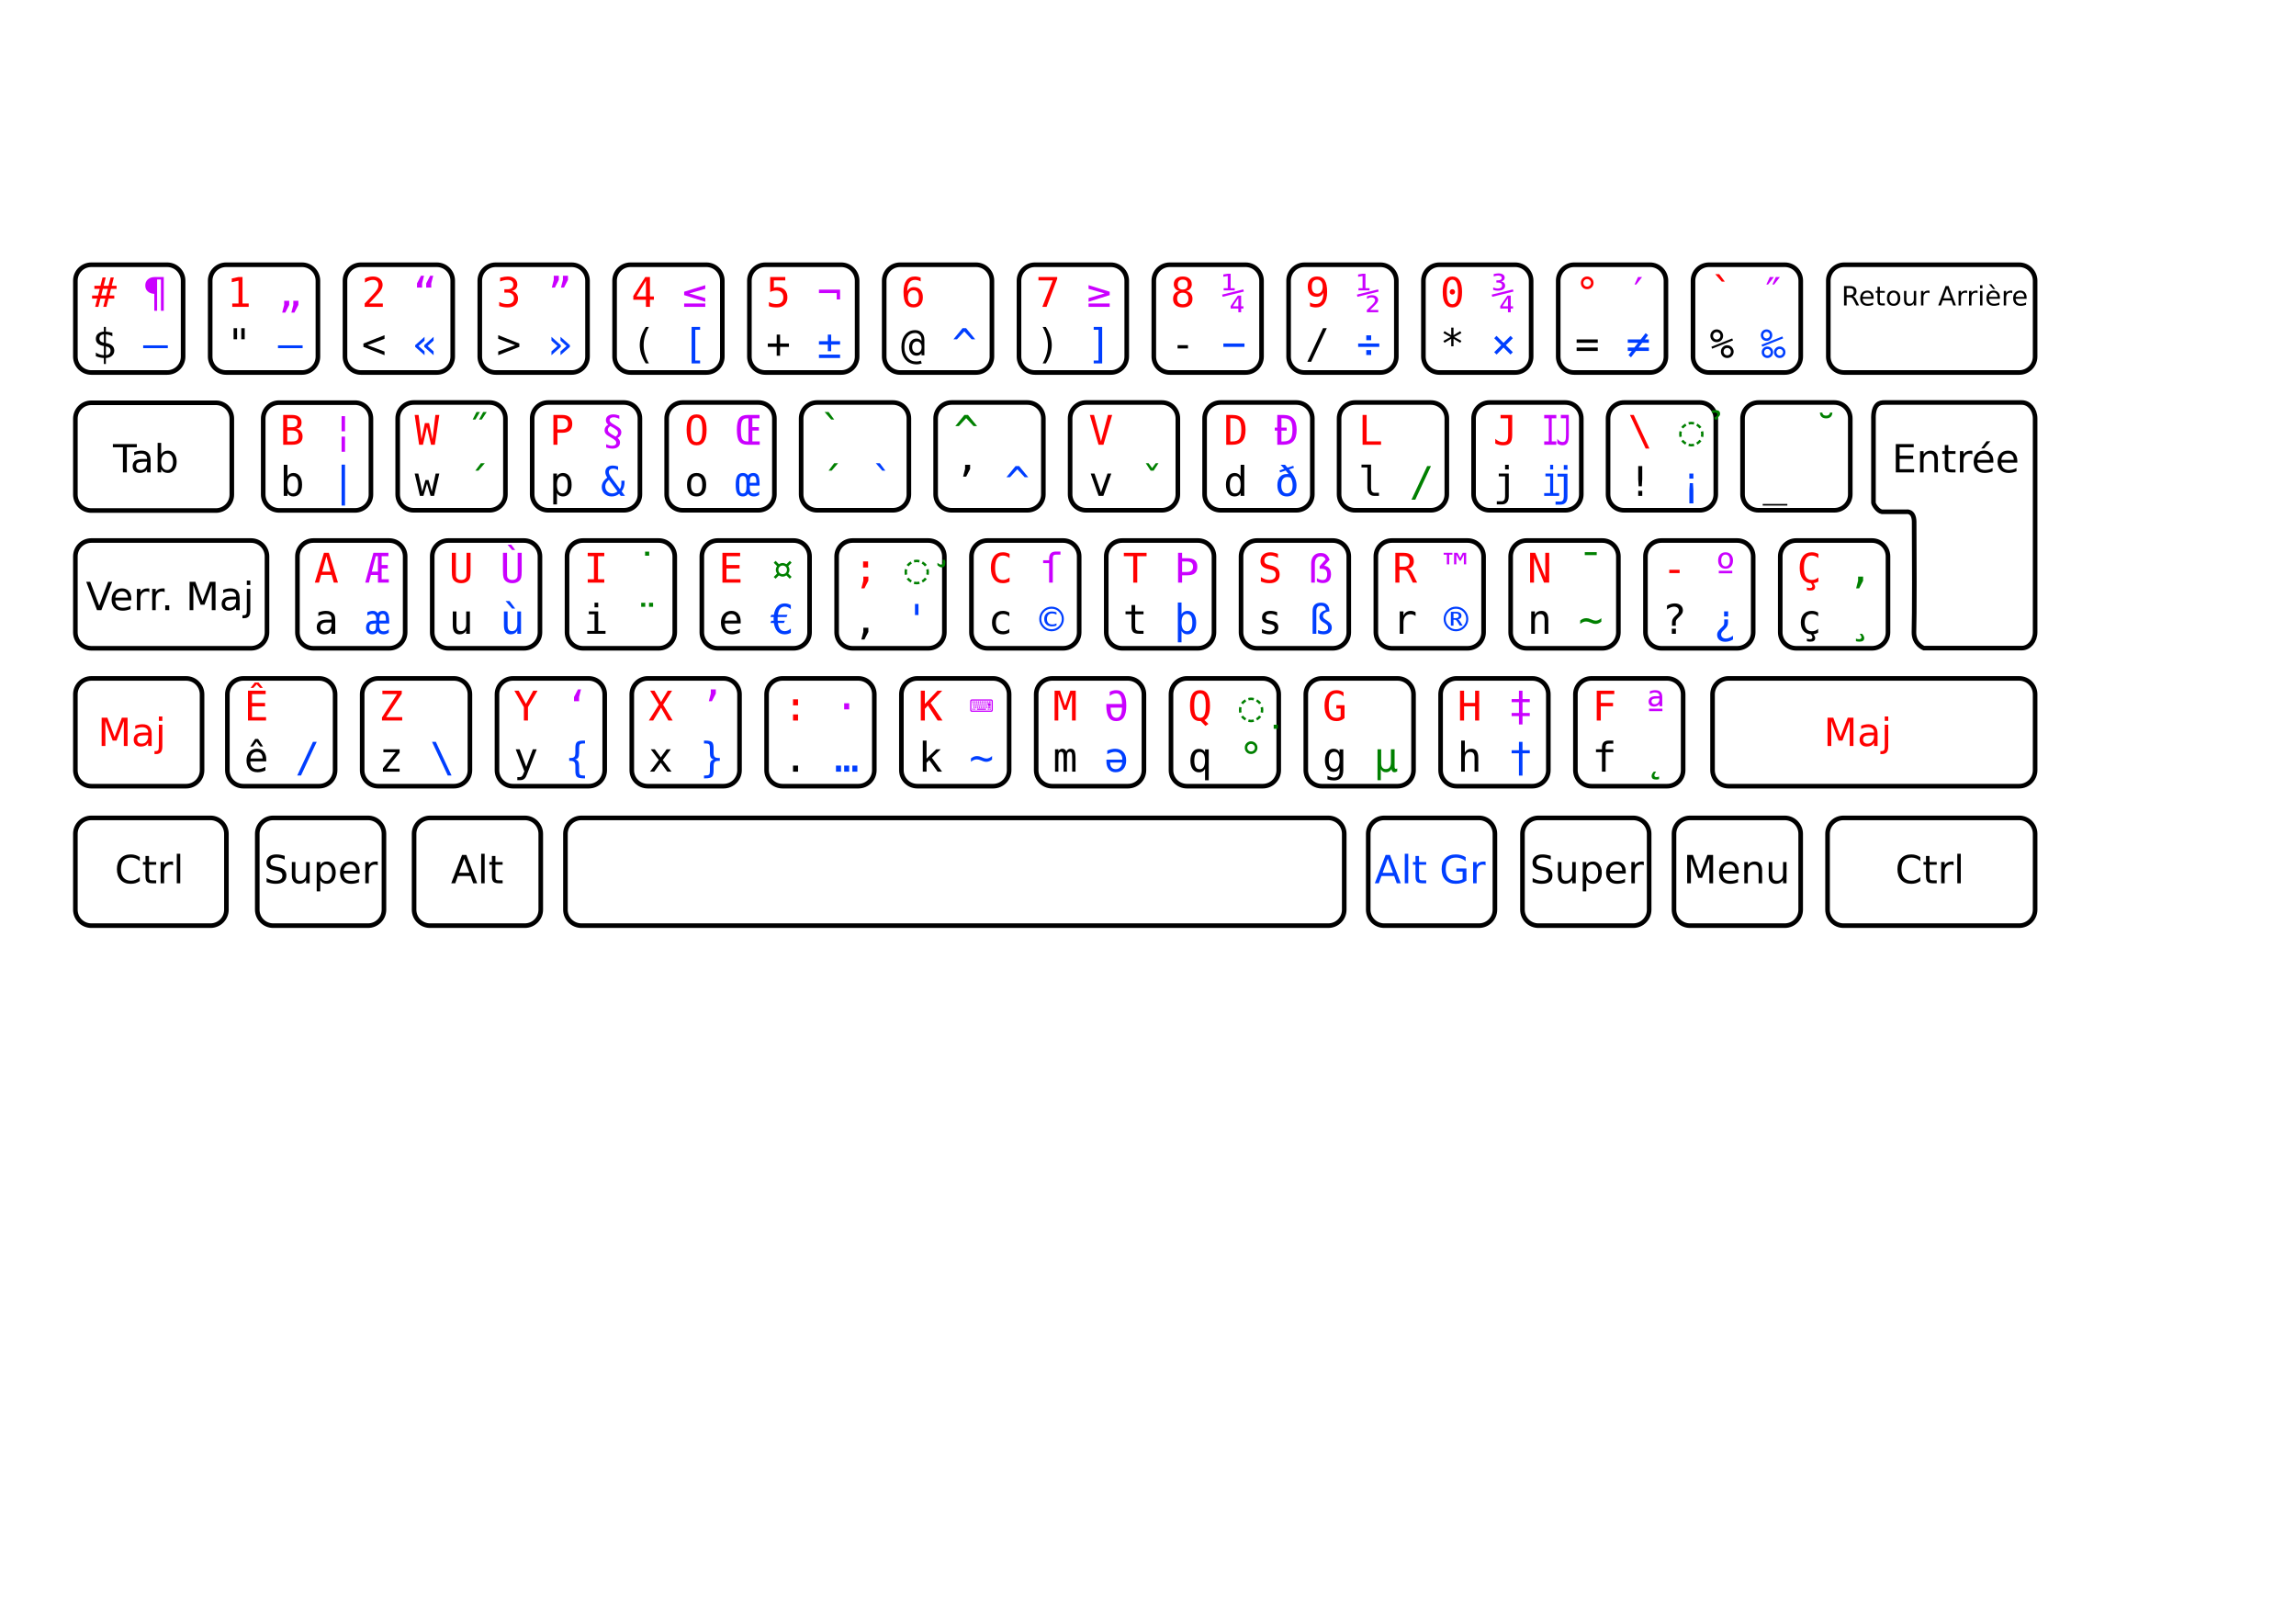
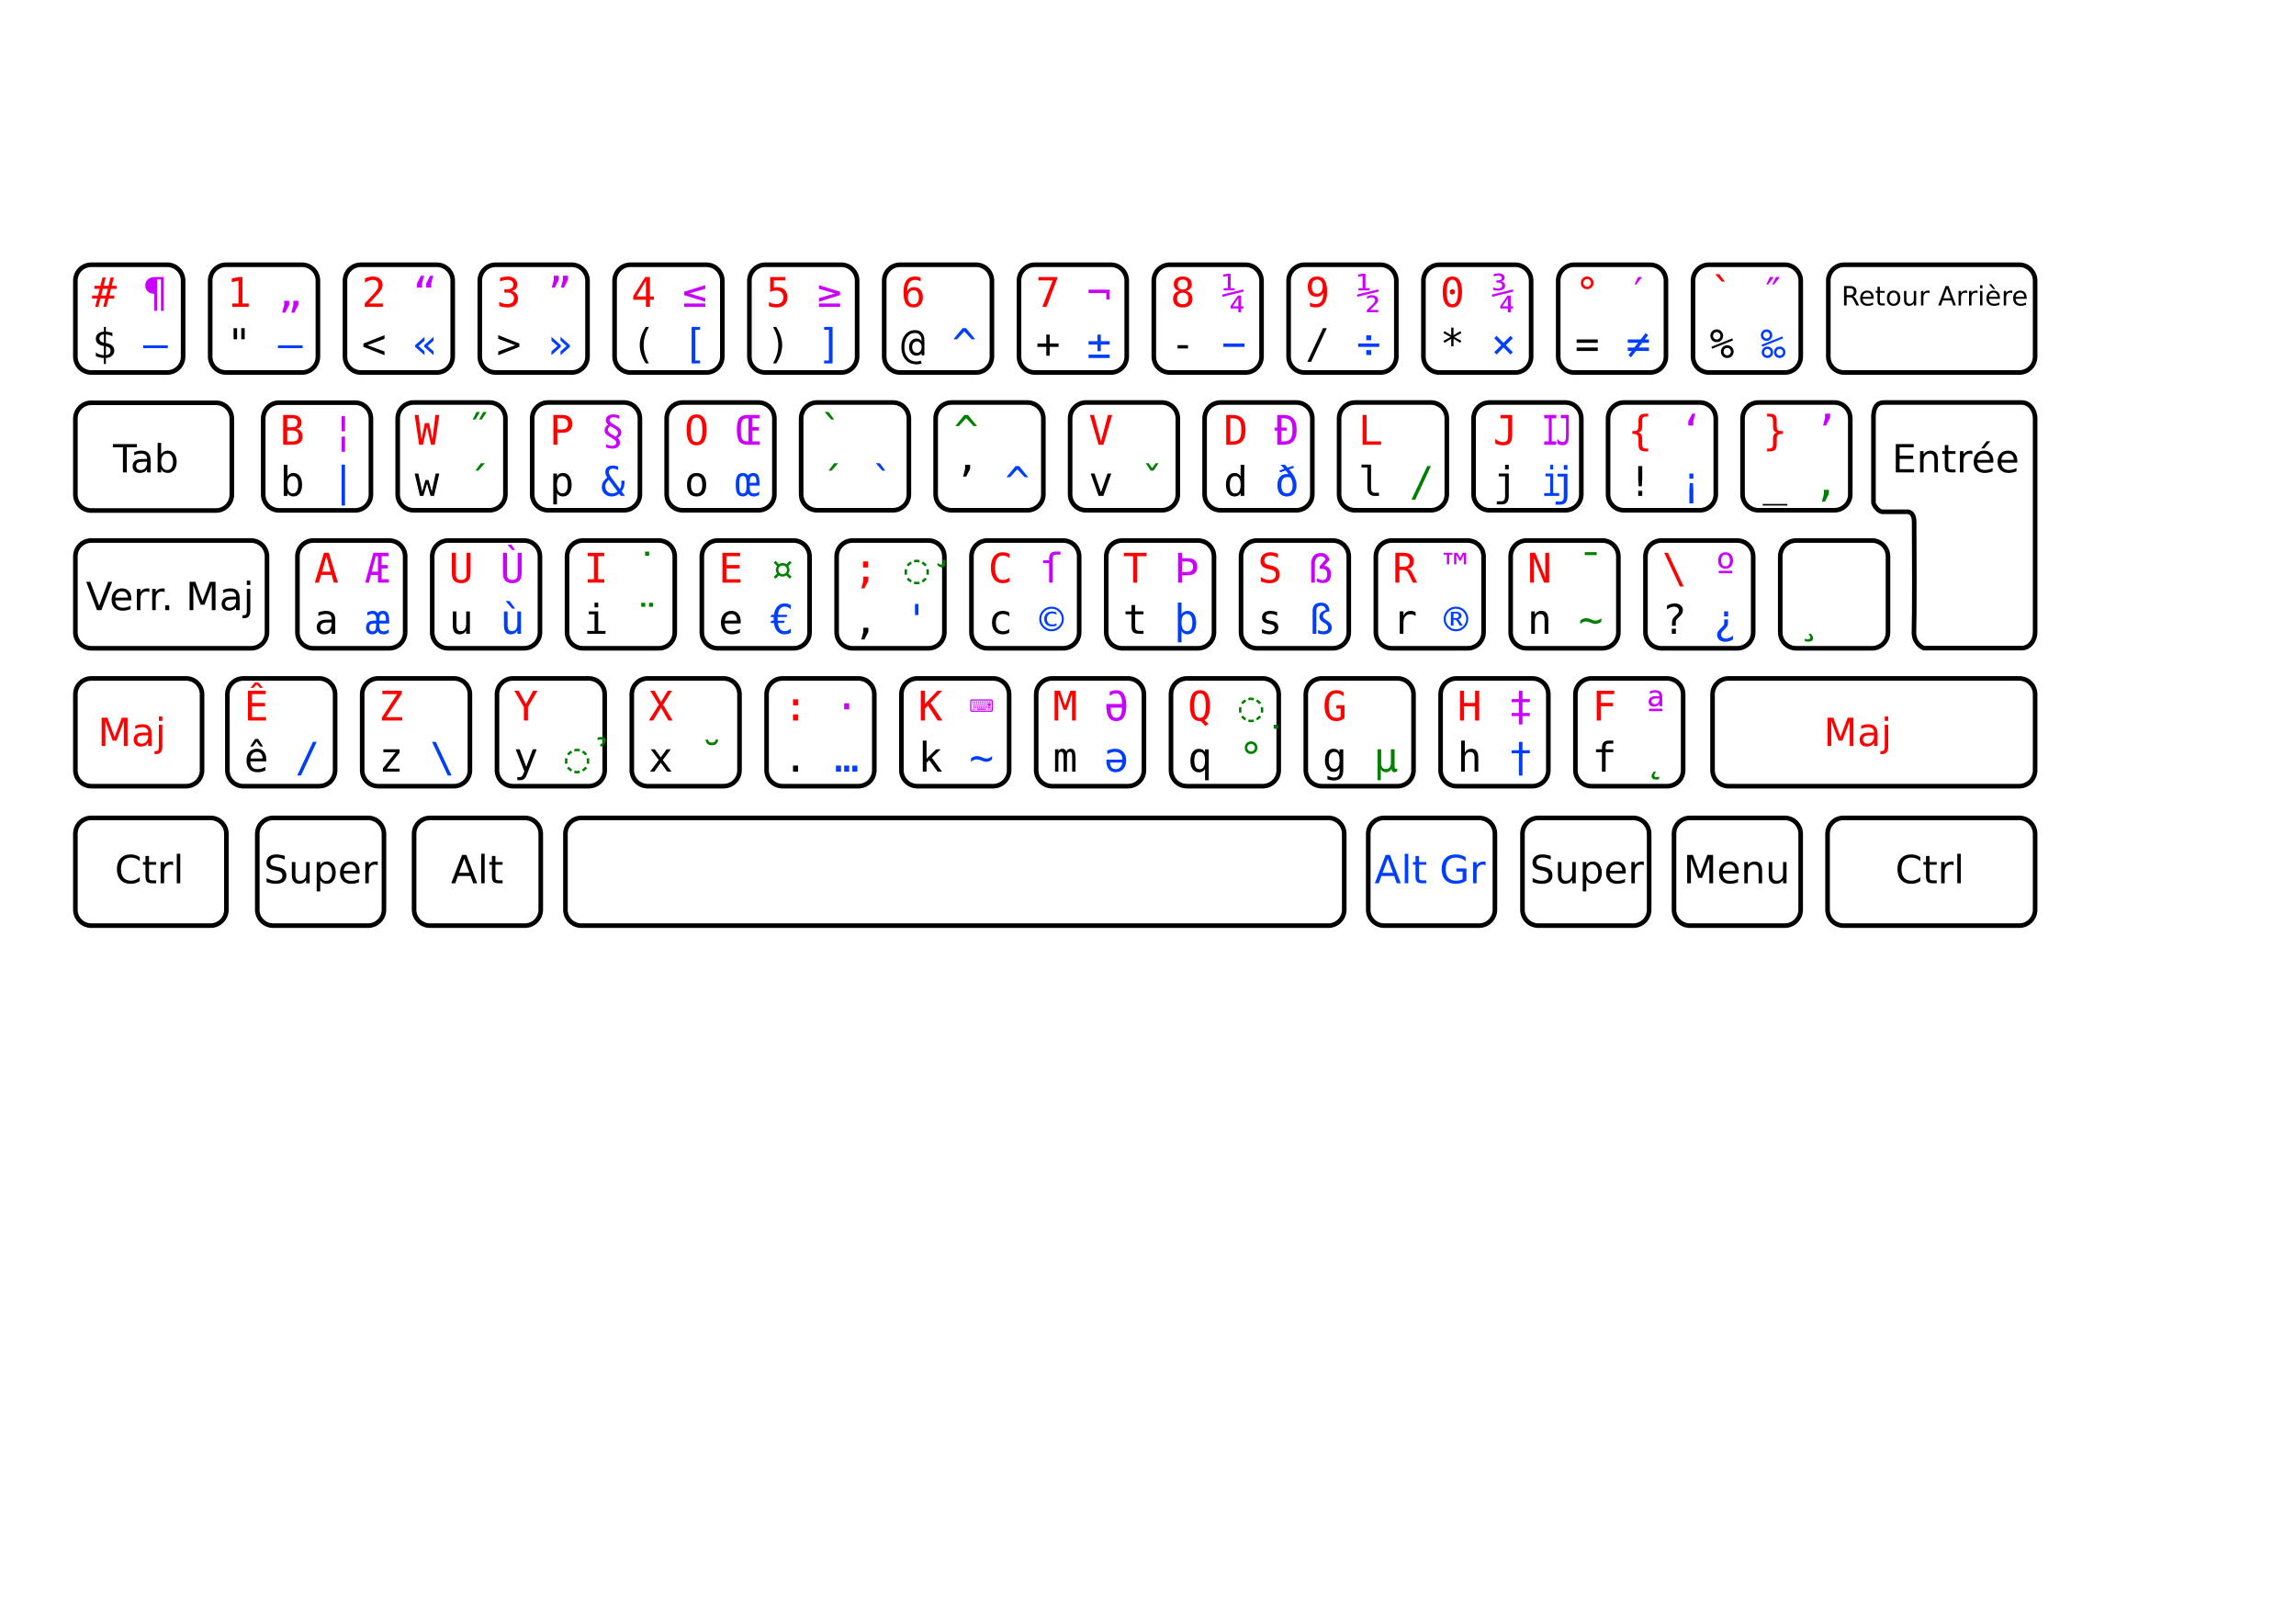
<svg xmlns="http://www.w3.org/2000/svg" width="297mm" height="210mm" id="svg3276">
  <defs id="defs3278" />
  <g id="layer1">
    <rect width="52.671" height="52.671" rx="7.785" x="36.853" y="129.416" style="opacity:1;fill:none;fill-opacity:1;stroke:#000000;stroke-width:2.25;stroke-linecap:square;stroke-linejoin:miter;stroke-miterlimit:4;stroke-dasharray:none;stroke-dashoffset:0;stroke-opacity:1" id="rect3285" />
    <rect width="52.671" height="52.671" rx="7.785" ry="7.785" x="102.758" y="129.416" style="fill:none;fill-opacity:1;stroke:#000000;stroke-width:2.25;stroke-linecap:square;stroke-linejoin:miter;stroke-miterlimit:4;stroke-dasharray:none;stroke-dashoffset:0;stroke-opacity:1" id="use3769" />
    <rect width="52.671" height="52.671" rx="7.785" ry="7.785" x="168.664" y="129.416" style="fill:none;fill-opacity:1;stroke:#000000;stroke-width:2.25;stroke-linecap:square;stroke-linejoin:miter;stroke-miterlimit:4;stroke-dasharray:none;stroke-dashoffset:0;stroke-opacity:1" id="use3771" />
    <rect width="52.671" height="52.671" rx="7.785" ry="7.785" x="234.569" y="129.416" style="fill:none;fill-opacity:1;stroke:#000000;stroke-width:2.25;stroke-linecap:square;stroke-linejoin:miter;stroke-miterlimit:4;stroke-dasharray:none;stroke-dashoffset:0;stroke-opacity:1" id="use3773" />
    <rect width="52.671" height="52.671" rx="7.785" ry="7.785" x="300.475" y="129.416" style="fill:none;fill-opacity:1;stroke:#000000;stroke-width:2.25;stroke-linecap:square;stroke-linejoin:miter;stroke-miterlimit:4;stroke-dasharray:none;stroke-dashoffset:0;stroke-opacity:1" id="use3775" />
    <rect width="52.671" height="52.671" rx="7.785" ry="7.785" x="366.38" y="129.416" style="fill:none;fill-opacity:1;stroke:#000000;stroke-width:2.25;stroke-linecap:square;stroke-linejoin:miter;stroke-miterlimit:4;stroke-dasharray:none;stroke-dashoffset:0;stroke-opacity:1" id="use3777" />
    <rect width="52.671" height="52.671" rx="7.785" ry="7.785" x="432.286" y="129.416" style="fill:none;fill-opacity:1;stroke:#000000;stroke-width:2.25;stroke-linecap:square;stroke-linejoin:miter;stroke-miterlimit:4;stroke-dasharray:none;stroke-dashoffset:0;stroke-opacity:1" id="use3779" />
    <rect width="52.671" height="52.671" rx="7.785" ry="7.785" x="498.192" y="129.416" style="fill:none;fill-opacity:1;stroke:#000000;stroke-width:2.25;stroke-linecap:square;stroke-linejoin:miter;stroke-miterlimit:4;stroke-dasharray:none;stroke-dashoffset:0;stroke-opacity:1" id="use3781" />
    <rect width="52.671" height="52.671" rx="7.785" ry="7.785" x="564.097" y="129.416" style="fill:none;fill-opacity:1;stroke:#000000;stroke-width:2.25;stroke-linecap:square;stroke-linejoin:miter;stroke-miterlimit:4;stroke-dasharray:none;stroke-dashoffset:0;stroke-opacity:1" id="use3783" />
    <rect width="52.671" height="52.671" rx="7.785" ry="7.785" x="630.003" y="129.416" style="fill:none;fill-opacity:1;stroke:#000000;stroke-width:2.25;stroke-linecap:square;stroke-linejoin:miter;stroke-miterlimit:4;stroke-dasharray:none;stroke-dashoffset:0;stroke-opacity:1" id="use3785" />
    <rect width="52.671" height="52.671" rx="7.785" ry="7.785" x="695.908" y="129.416" style="fill:none;fill-opacity:1;stroke:#000000;stroke-width:2.25;stroke-linecap:square;stroke-linejoin:miter;stroke-miterlimit:4;stroke-dasharray:none;stroke-dashoffset:0;stroke-opacity:1" id="use3787" />
    <rect width="52.671" height="52.671" rx="7.785" ry="7.785" x="761.814" y="129.416" style="fill:none;fill-opacity:1;stroke:#000000;stroke-width:2.25;stroke-linecap:square;stroke-linejoin:miter;stroke-miterlimit:4;stroke-dasharray:none;stroke-dashoffset:0;stroke-opacity:1" id="use3789" />
    <rect width="52.671" height="52.671" rx="7.785" ry="7.785" x="827.719" y="129.416" style="fill:none;fill-opacity:1;stroke:#000000;stroke-width:2.25;stroke-linecap:square;stroke-linejoin:miter;stroke-miterlimit:4;stroke-dasharray:none;stroke-dashoffset:0;stroke-opacity:1" id="use3791" />
    <rect width="52.671" height="52.671" rx="7.785" ry="7.785" x="128.682" y="196.819" style="fill:none;fill-opacity:1;stroke:#000000;stroke-width:2.25;stroke-linecap:square;stroke-linejoin:miter;stroke-miterlimit:4;stroke-dasharray:none;stroke-dashoffset:0;stroke-opacity:1" id="use3797" />
    <rect width="52.671" height="52.671" rx="7.785" ry="7.785" x="145.412" y="264.221" style="fill:none;fill-opacity:1;stroke:#000000;stroke-width:2.25;stroke-linecap:square;stroke-linejoin:miter;stroke-miterlimit:4;stroke-dasharray:none;stroke-dashoffset:0;stroke-opacity:1" id="use3799" />
    <rect width="52.671" height="52.671" rx="7.785" ry="7.785" x="194.432" y="196.754" style="fill:none;fill-opacity:1;stroke:#000000;stroke-width:2.25;stroke-linecap:square;stroke-linejoin:miter;stroke-miterlimit:4;stroke-dasharray:none;stroke-dashoffset:0;stroke-opacity:1" id="use3801" />
    <rect width="52.671" height="52.671" rx="7.785" ry="7.785" x="260.182" y="196.754" style="fill:none;fill-opacity:1;stroke:#000000;stroke-width:2.25;stroke-linecap:square;stroke-linejoin:miter;stroke-miterlimit:4;stroke-dasharray:none;stroke-dashoffset:0;stroke-opacity:1" id="use3803" />
    <rect width="52.671" height="52.671" rx="7.785" ry="7.785" x="325.932" y="196.754" style="fill:none;fill-opacity:1;stroke:#000000;stroke-width:2.25;stroke-linecap:square;stroke-linejoin:miter;stroke-miterlimit:4;stroke-dasharray:none;stroke-dashoffset:0;stroke-opacity:1" id="use3805" />
    <rect width="52.671" height="52.671" rx="7.785" ry="7.785" x="391.683" y="196.754" style="fill:none;fill-opacity:1;stroke:#000000;stroke-width:2.25;stroke-linecap:square;stroke-linejoin:miter;stroke-miterlimit:4;stroke-dasharray:none;stroke-dashoffset:0;stroke-opacity:1" id="use3807" />
    <rect width="52.671" height="52.671" rx="7.785" ry="7.785" x="457.433" y="196.754" style="fill:none;fill-opacity:1;stroke:#000000;stroke-width:2.25;stroke-linecap:square;stroke-linejoin:miter;stroke-miterlimit:4;stroke-dasharray:none;stroke-dashoffset:0;stroke-opacity:1" id="use3809" />
    <rect width="52.671" height="52.671" rx="7.785" ry="7.785" x="523.183" y="196.754" style="fill:none;fill-opacity:1;stroke:#000000;stroke-width:2.25;stroke-linecap:square;stroke-linejoin:miter;stroke-miterlimit:4;stroke-dasharray:none;stroke-dashoffset:0;stroke-opacity:1" id="use3811" />
    <rect width="52.671" height="52.671" rx="7.785" ry="7.785" x="588.933" y="196.754" style="fill:none;fill-opacity:1;stroke:#000000;stroke-width:2.25;stroke-linecap:square;stroke-linejoin:miter;stroke-miterlimit:4;stroke-dasharray:none;stroke-dashoffset:0;stroke-opacity:1" id="use3813" />
    <rect width="52.671" height="52.671" rx="7.785" ry="7.785" x="654.683" y="196.754" style="fill:none;fill-opacity:1;stroke:#000000;stroke-width:2.25;stroke-linecap:square;stroke-linejoin:miter;stroke-miterlimit:4;stroke-dasharray:none;stroke-dashoffset:0;stroke-opacity:1" id="use3815" />
    <rect width="52.671" height="52.671" rx="7.785" ry="7.785" x="720.433" y="196.754" style="fill:none;fill-opacity:1;stroke:#000000;stroke-width:2.25;stroke-linecap:square;stroke-linejoin:miter;stroke-miterlimit:4;stroke-dasharray:none;stroke-dashoffset:0;stroke-opacity:1" id="use3817" />
    <rect width="52.671" height="52.671" rx="7.785" ry="7.785" x="786.184" y="196.754" style="fill:none;fill-opacity:1;stroke:#000000;stroke-width:2.25;stroke-linecap:square;stroke-linejoin:miter;stroke-miterlimit:4;stroke-dasharray:none;stroke-dashoffset:0;stroke-opacity:1" id="use3819" />
    <rect width="52.671" height="52.671" rx="7.785" ry="7.785" x="851.934" y="196.754" style="fill:none;fill-opacity:1;stroke:#000000;stroke-width:2.25;stroke-linecap:square;stroke-linejoin:miter;stroke-miterlimit:4;stroke-dasharray:none;stroke-dashoffset:0;stroke-opacity:1" id="use3821" />
    <rect width="52.671" height="52.671" rx="7.785" ry="7.785" x="111.165" y="331.624" style="fill:none;fill-opacity:1;stroke:#000000;stroke-width:2.25;stroke-linecap:square;stroke-linejoin:miter;stroke-miterlimit:4;stroke-dasharray:none;stroke-dashoffset:0;stroke-opacity:1" id="use3847" />
    <rect width="52.671" height="52.671" rx="7.785" ry="7.785" x="211.317" y="264.221" style="fill:none;fill-opacity:1;stroke:#000000;stroke-width:2.25;stroke-linecap:square;stroke-linejoin:miter;stroke-miterlimit:4;stroke-dasharray:none;stroke-dashoffset:0;stroke-opacity:1" id="use3849" />
    <rect width="52.671" height="52.671" rx="7.785" ry="7.785" x="277.223" y="264.221" style="fill:none;fill-opacity:1;stroke:#000000;stroke-width:2.25;stroke-linecap:square;stroke-linejoin:miter;stroke-miterlimit:4;stroke-dasharray:none;stroke-dashoffset:0;stroke-opacity:1" id="use3851" />
    <rect width="52.671" height="52.671" rx="7.785" ry="7.785" x="343.128" y="264.221" style="fill:none;fill-opacity:1;stroke:#000000;stroke-width:2.25;stroke-linecap:square;stroke-linejoin:miter;stroke-miterlimit:4;stroke-dasharray:none;stroke-dashoffset:0;stroke-opacity:1" id="use3853" />
    <rect width="52.671" height="52.671" rx="7.785" ry="7.785" x="409.034" y="264.221" style="fill:none;fill-opacity:1;stroke:#000000;stroke-width:2.25;stroke-linecap:square;stroke-linejoin:miter;stroke-miterlimit:4;stroke-dasharray:none;stroke-dashoffset:0;stroke-opacity:1" id="use3855" />
    <rect width="52.671" height="52.671" rx="7.785" ry="7.785" x="474.939" y="264.221" style="fill:none;fill-opacity:1;stroke:#000000;stroke-width:2.25;stroke-linecap:square;stroke-linejoin:miter;stroke-miterlimit:4;stroke-dasharray:none;stroke-dashoffset:0;stroke-opacity:1" id="use3857" />
    <rect width="52.671" height="52.671" rx="7.785" ry="7.785" x="540.845" y="264.221" style="fill:none;fill-opacity:1;stroke:#000000;stroke-width:2.25;stroke-linecap:square;stroke-linejoin:miter;stroke-miterlimit:4;stroke-dasharray:none;stroke-dashoffset:0;stroke-opacity:1" id="use3859" />
    <rect width="52.671" height="52.671" rx="7.785" ry="7.785" x="606.75" y="264.221" style="fill:none;fill-opacity:1;stroke:#000000;stroke-width:2.25;stroke-linecap:square;stroke-linejoin:miter;stroke-miterlimit:4;stroke-dasharray:none;stroke-dashoffset:0;stroke-opacity:1" id="use3861" />
    <rect width="52.671" height="52.671" rx="7.785" ry="7.785" x="672.656" y="264.221" style="fill:none;fill-opacity:1;stroke:#000000;stroke-width:2.25;stroke-linecap:square;stroke-linejoin:miter;stroke-miterlimit:4;stroke-dasharray:none;stroke-dashoffset:0;stroke-opacity:1" id="use3863" />
    <rect width="52.671" height="52.671" rx="7.785" ry="7.785" x="738.561" y="264.221" style="fill:none;fill-opacity:1;stroke:#000000;stroke-width:2.25;stroke-linecap:square;stroke-linejoin:miter;stroke-miterlimit:4;stroke-dasharray:none;stroke-dashoffset:0;stroke-opacity:1" id="use3865" />
    <rect width="52.671" height="52.671" rx="7.785" ry="7.785" x="804.467" y="264.221" style="fill:none;fill-opacity:1;stroke:#000000;stroke-width:2.25;stroke-linecap:square;stroke-linejoin:miter;stroke-miterlimit:4;stroke-dasharray:none;stroke-dashoffset:0;stroke-opacity:1" id="use3867" />
    <rect width="52.671" height="52.671" rx="7.785" ry="7.785" x="870.372" y="264.221" style="fill:none;fill-opacity:1;stroke:#000000;stroke-width:2.25;stroke-linecap:square;stroke-linejoin:miter;stroke-miterlimit:4;stroke-dasharray:none;stroke-dashoffset:0;stroke-opacity:1" id="use3869" />
    <rect width="52.671" height="52.671" rx="7.785" ry="7.785" x="177.071" y="331.624" style="fill:none;fill-opacity:1;stroke:#000000;stroke-width:2.25;stroke-linecap:square;stroke-linejoin:miter;stroke-miterlimit:4;stroke-dasharray:none;stroke-dashoffset:0;stroke-opacity:1" id="use3899" />
    <rect width="52.671" height="52.671" rx="7.785" ry="7.785" x="242.976" y="331.624" style="fill:none;fill-opacity:1;stroke:#000000;stroke-width:2.25;stroke-linecap:square;stroke-linejoin:miter;stroke-miterlimit:4;stroke-dasharray:none;stroke-dashoffset:0;stroke-opacity:1" id="use3901" />
    <rect width="52.671" height="52.671" rx="7.785" ry="7.785" x="308.882" y="331.624" style="fill:none;fill-opacity:1;stroke:#000000;stroke-width:2.25;stroke-linecap:square;stroke-linejoin:miter;stroke-miterlimit:4;stroke-dasharray:none;stroke-dashoffset:0;stroke-opacity:1" id="use3903" />
    <rect width="52.671" height="52.671" rx="7.785" ry="7.785" x="374.787" y="331.624" style="fill:none;fill-opacity:1;stroke:#000000;stroke-width:2.25;stroke-linecap:square;stroke-linejoin:miter;stroke-miterlimit:4;stroke-dasharray:none;stroke-dashoffset:0;stroke-opacity:1" id="use3905" />
    <rect width="52.671" height="52.671" rx="7.785" ry="7.785" x="440.693" y="331.624" style="fill:none;fill-opacity:1;stroke:#000000;stroke-width:2.25;stroke-linecap:square;stroke-linejoin:miter;stroke-miterlimit:4;stroke-dasharray:none;stroke-dashoffset:0;stroke-opacity:1" id="use3907" />
    <rect width="52.671" height="52.671" rx="7.785" ry="7.785" x="506.598" y="331.624" style="fill:none;fill-opacity:1;stroke:#000000;stroke-width:2.25;stroke-linecap:square;stroke-linejoin:miter;stroke-miterlimit:4;stroke-dasharray:none;stroke-dashoffset:0;stroke-opacity:1" id="use3909" />
    <rect width="52.671" height="52.671" rx="7.785" ry="7.785" x="572.504" y="331.624" style="fill:none;fill-opacity:1;stroke:#000000;stroke-width:2.25;stroke-linecap:square;stroke-linejoin:miter;stroke-miterlimit:4;stroke-dasharray:none;stroke-dashoffset:0;stroke-opacity:1" id="use3911" />
    <rect width="52.671" height="52.671" rx="7.785" ry="7.785" x="638.409" y="331.624" style="fill:none;fill-opacity:1;stroke:#000000;stroke-width:2.25;stroke-linecap:square;stroke-linejoin:miter;stroke-miterlimit:4;stroke-dasharray:none;stroke-dashoffset:0;stroke-opacity:1" id="use3913" />
    <rect width="52.671" height="52.671" rx="7.785" ry="7.785" x="704.315" y="331.624" style="fill:none;fill-opacity:1;stroke:#000000;stroke-width:2.25;stroke-linecap:square;stroke-linejoin:miter;stroke-miterlimit:4;stroke-dasharray:none;stroke-dashoffset:0;stroke-opacity:1" id="use3915" />
    <rect width="52.671" height="52.671" rx="7.785" ry="7.785" x="770.22" y="331.624" style="fill:none;fill-opacity:1;stroke:#000000;stroke-width:2.25;stroke-linecap:square;stroke-linejoin:miter;stroke-miterlimit:4;stroke-dasharray:none;stroke-dashoffset:0;stroke-opacity:1" id="use3917" />
    <rect width="76.484" height="52.671" rx="7.785" ry="7.785" x="36.853" y="196.884" style="opacity:1;fill:none;fill-opacity:1;stroke:#000000;stroke-width:2.25;stroke-linecap:square;stroke-linejoin:miter;stroke-miterlimit:4;stroke-dasharray:none;stroke-dashoffset:0;stroke-opacity:1" id="rect3921" />
    <rect width="93.681" height="52.671" rx="7.785" ry="7.785" x="36.853" y="264.221" style="opacity:1;fill:none;fill-opacity:1;stroke:#000000;stroke-width:2.25;stroke-linecap:square;stroke-linejoin:miter;stroke-miterlimit:4;stroke-dasharray:none;stroke-dashoffset:0;stroke-opacity:1" id="rect3923" />
    <rect width="61.932" height="52.671" rx="7.785" ry="7.785" x="36.853" y="331.624" style="opacity:1;fill:none;fill-opacity:1;stroke:#000000;stroke-width:2.25;stroke-linecap:square;stroke-linejoin:miter;stroke-miterlimit:4;stroke-dasharray:none;stroke-dashoffset:0;stroke-opacity:1" id="rect3925" />
    <rect width="73.838" height="52.671" rx="7.785" ry="7.785" x="36.853" y="399.804" style="opacity:1;fill:none;fill-opacity:1;stroke:#000000;stroke-width:2.25;stroke-linecap:square;stroke-linejoin:miter;stroke-miterlimit:4;stroke-dasharray:none;stroke-dashoffset:0;stroke-opacity:1" id="rect4021" />
    <rect width="61.932" height="52.671" rx="7.785" ry="7.785" x="125.783" y="399.804" style="opacity:1;fill:none;fill-opacity:1;stroke:#000000;stroke-width:2.25;stroke-linecap:square;stroke-linejoin:miter;stroke-miterlimit:4;stroke-dasharray:none;stroke-dashoffset:0;stroke-opacity:1" id="rect4023" />
    <rect width="61.932" height="52.671" rx="7.785" ry="7.785" x="202.448" y="399.804" style="opacity:1;fill:none;fill-opacity:1;stroke:#000000;stroke-width:2.25;stroke-linecap:square;stroke-linejoin:miter;stroke-miterlimit:4;stroke-dasharray:none;stroke-dashoffset:0;stroke-opacity:1" id="rect4025" />
    <rect width="380.751" height="52.671" rx="7.785" ry="7.785" x="276.448" y="399.804" style="opacity:1;fill:none;fill-opacity:1;stroke:#000000;stroke-width:2.25;stroke-linecap:square;stroke-linejoin:miter;stroke-miterlimit:4;stroke-dasharray:none;stroke-dashoffset:0;stroke-opacity:1" id="rect4027" />
    <rect width="61.932" height="52.671" rx="7.785" ry="7.785" x="668.935" y="399.804" style="opacity:1;fill:none;fill-opacity:1;stroke:#000000;stroke-width:2.25;stroke-linecap:square;stroke-linejoin:miter;stroke-miterlimit:4;stroke-dasharray:none;stroke-dashoffset:0;stroke-opacity:1" id="rect4029" />
    <rect width="61.932" height="52.671" rx="7.785" ry="7.785" x="744.34" y="399.804" style="opacity:1;fill:none;fill-opacity:1;stroke:#000000;stroke-width:2.25;stroke-linecap:square;stroke-linejoin:miter;stroke-miterlimit:4;stroke-dasharray:none;stroke-dashoffset:0;stroke-opacity:1" id="rect4031" />
    <rect width="61.932" height="52.671" rx="7.785" ry="7.785" x="818.423" y="399.804" style="opacity:1;fill:none;fill-opacity:1;stroke:#000000;stroke-width:2.25;stroke-linecap:square;stroke-linejoin:miter;stroke-miterlimit:4;stroke-dasharray:none;stroke-dashoffset:0;stroke-opacity:1" id="rect4033" />
    <rect width="101.476" height="52.671" rx="7.785" ry="7.785" x="893.495" y="399.804" style="opacity:1;fill:none;fill-opacity:1;stroke:#000000;stroke-width:2.25;stroke-linecap:square;stroke-linejoin:miter;stroke-miterlimit:4;stroke-dasharray:none;stroke-dashoffset:0;stroke-opacity:1" id="rect4035" />
    <rect width="101.107" height="52.671" rx="7.785" ry="7.785" x="893.864" y="129.416" style="fill:none;fill-opacity:1;stroke:#000000;stroke-width:2.25;stroke-linecap:square;stroke-linejoin:miter;stroke-miterlimit:4;stroke-dasharray:none;stroke-dashoffset:0;stroke-opacity:1" id="rect4037" />
    <path d="M 988.477,196.754 C 992.074,196.754 994.971,200.226 994.971,204.539 L 994.971,309.012 C 994.971,313.325 992.074,316.797 988.477,316.797 L 940.54,316.797 C 940.54,316.797 935.63,314.892 935.738,309.012 C 936.002,302.563 935.951,268.096 935.835,254.997 C 935.719,249.495 932.051,250.165 932.051,250.165 L 920.062,250.165 C 917.844,249.785 915.942,246.485 915.942,245.741 C 915.942,235.499 915.942,195.894 915.942,205.366 C 915.618,197.026 919.266,196.754 921.336,196.754 C 938.042,196.754 988.477,196.754 988.477,196.754 z " style="fill:none;fill-opacity:1;stroke:#000000;stroke-width:2.25;stroke-linecap:square;stroke-linejoin:miter;stroke-miterlimit:4;stroke-dashoffset:0;stroke-opacity:1" id="rect4039" />
    <rect width="157.702" height="52.671" rx="7.785" ry="7.785" x="837.269" y="331.624" style="opacity:1;fill:none;fill-opacity:1;stroke:#000000;stroke-width:2.25;stroke-linecap:square;stroke-linejoin:miter;stroke-miterlimit:4;stroke-dasharray:none;stroke-dashoffset:0;stroke-opacity:1" id="rect4048" />
    <text x="55.246" y="230.919" style="font-size:19px;fill:#000000;font-family:DejaVu Sans" id="text69">Tab</text>
    <text x="42" y="298.25" style="font-size:19px;fill:#000000;font-family:DejaVu Sans" id="text71">Verr. Maj</text>
    <text x="47.834" y="364.663" style="font-size:19px;fill:#ff0000;font-family:DejaVu Sans" id="text73">Maj</text>
    <text x="56.096" y="431.763" style="font-size:19px;fill:#000000;font-family:DejaVu Sans" id="text75">Ctrl</text>
    <text x="129.021" y="431.763" style="font-size:19px;fill:#000000;font-family:DejaVu Sans" id="text77">Super</text>
    <text x="220.452" y="431.763" style="font-size:19px;fill:#000000;font-family:DejaVu Sans" id="text79">Alt</text>
    <text x="672" y="431.763" style="font-size:19px;fill:#003eff;font-family:DejaVu Sans" id="text81">Alt Gr</text>
    <text x="748" y="431.763" style="font-size:19px;fill:#000000;font-family:DejaVu Sans" id="text83">Super</text>
    <text x="823" y="431.763" style="font-size:19px;fill:#000000;font-family:DejaVu Sans" id="text85">Menu</text>
    <text x="926.602" y="431.763" style="font-size:19px;fill:#000000;font-family:DejaVu Sans" id="text87">Ctrl</text>
    <text x="891.625" y="364.663" style="font-size:19px;fill:#ff0000;font-family:DejaVu Sans" id="text89">Maj</text>
    <text x="925" y="230.919" style="font-size:19px;fill:#000000;font-family:DejaVu Sans" id="text91">Entrée</text>
    <text x="900.267" y="149.318" style="font-size:13px;fill:#000000;font-family:DejaVu Sans" id="text93">Retour Arrière</text>
    <text x="820.884" y="242.403" style="font-size:20px;fill:#003eff;font-family:DejaVu Sans Mono">¡</text>
    <text x="333.622" y="175.0" style="font-size:20px;fill:#003eff;font-family:DejaVu Sans Mono">[</text>
    <text x="514.746" y="352.208" style="font-size:20px;fill:#ff0000;font-family:DejaVu Sans Mono">M</text>
    <text x="448.84" y="352.208" style="font-size:20px;fill:#ff0000;font-family:DejaVu Sans Mono">K</text>
-     <text x="342.029" y="352.208" style="font-size:20px;fill:#ca00ff;font-family:DejaVu Sans Mono">’</text>
+     <text x="342.029" y="352.208" style="font-size:20px;fill:#ca00ff;font-family:DejaVu Sans Mono" />
    <text x="835.866" y="175.0" style="font-size:20px;fill:#000000;font-family:DejaVu Sans Mono">%</text>
    <text x="359.546" y="242.403" style="font-size:20px;fill:#003eff;font-family:DejaVu Sans Mono">œ</text>
    <text x="605.651" y="352.208" style="font-size:20px;fill:#008000;font-family:DejaVu Sans Mono">̣</text>
    <text x="45.0" y="175.0" style="font-size:20px;fill:#000000;font-family:DejaVu Sans Mono">$</text>
    <text x="440.433" y="150.0" style="font-size:20px;fill:#ff0000;font-family:DejaVu Sans Mono">6</text>
    <text x="664.073" y="242.403" style="font-size:20px;fill:#000000;font-family:DejaVu Sans Mono">l</text>
    <text x="598.168" y="242.403" style="font-size:20px;fill:#000000;font-family:DejaVu Sans Mono">d</text>
    <text x="268.64" y="242.403" style="font-size:20px;fill:#000000;font-family:DejaVu Sans Mono">p</text>
    <text x="202.734" y="242.403" style="font-size:20px;fill:#000000;font-family:DejaVu Sans Mono">w</text>
    <text x="136.829" y="242.403" style="font-size:20px;fill:#000000;font-family:DejaVu Sans Mono">b</text>
    <text x="532.262" y="242.403" style="font-size:20px;fill:#000000;font-family:DejaVu Sans Mono">v</text>
    <text x="466.357" y="242.403" style="font-size:20px;fill:#000000;font-family:DejaVu Sans Mono">’</text>
    <text x="400.451" y="242.403" style="font-size:20px;fill:#008000;font-family:DejaVu Sans Mono">´</text>
    <text x="334.546" y="242.403" style="font-size:20px;fill:#000000;font-family:DejaVu Sans Mono">o</text>
    <text x="374.528" y="150.0" style="font-size:20px;fill:#ff0000;font-family:DejaVu Sans Mono">5</text>
    <text x="178.559" y="284.805" style="font-size:20px;fill:#ca00ff;font-family:DejaVu Sans Mono">Æ</text>
    <text x="573.992" y="284.805" style="font-size:20px;fill:#ca00ff;font-family:DejaVu Sans Mono">Þ</text>
    <text x="417.181" y="284.805" style="font-size:20px;fill:#ff0000;font-family:DejaVu Sans Mono">;</text>
    <text x="689.073" y="242.403" style="font-size:20px;fill:#008000;font-family:DejaVu Sans Mono">/</text>
    <text x="837.614" y="309.805" style="font-size:20px;fill:#003eff;font-family:DejaVu Sans Mono">¿</text>
    <text x="506.339" y="150.0" style="font-size:20px;fill:#ff0000;font-family:DejaVu Sans Mono">7</text>
    <text x="508.086" y="309.805" style="font-size:20px;fill:#003eff;font-family:DejaVu Sans Mono">©</text>
    <text x="267.717" y="175.0" style="font-size:20px;fill:#003eff;font-family:DejaVu Sans Mono">»</text>
-     <text x="903.519" y="284.805" style="font-size:20px;fill:#008000;font-family:DejaVu Sans Mono">,</text>
+     <text x="903.519" y="284.805" style="font-size:20px;fill:#ca00ff;font-family:DejaVu Sans Mono"> </text>
    <text x="729.979" y="217.403" style="font-size:20px;fill:#ff0000;font-family:DejaVu Sans Mono">J</text>
    <text x="754.979" y="217.403" style="font-size:20px;fill:#ca00ff;font-family:DejaVu Sans Mono">Ĳ</text>
-     <text x="861.79" y="217.403" style="font-size:20px;fill:#ff0000;font-family:DejaVu Sans Mono"> </text>
+     <text x="861.79" y="217.403" style="font-size:20px;fill:#ff0000;font-family:DejaVu Sans Mono">}</text>
    <text x="778.368" y="352.208" style="font-size:20px;fill:#ff0000;font-family:DejaVu Sans Mono">F</text>
    <text x="473.84" y="377.208" style="font-size:20px;fill:#003eff;font-family:DejaVu Sans Mono">~</text>
    <text x="442.181" y="284.805" style="font-size:20px;fill:#008000;font-family:DejaVu Sans Mono">̛</text>
    <text x="671.557" y="352.208" style="font-size:20px;fill:#ca00ff;font-family:DejaVu Sans Mono" />
    <text x="771.708" y="309.805" style="font-size:20px;fill:#008000;font-family:DejaVu Sans Mono">~</text>
    <text x="614.897" y="284.805" style="font-size:20px;fill:#ff0000;font-family:DejaVu Sans Mono">S</text>
    <text x="548.992" y="284.805" style="font-size:20px;fill:#ff0000;font-family:DejaVu Sans Mono">T</text>
    <text x="663.15" y="175.0" style="font-size:20px;fill:#003eff;font-family:DejaVu Sans Mono">÷</text>
    <text x="680.803" y="284.805" style="font-size:20px;fill:#ff0000;font-family:DejaVu Sans Mono">R</text>
    <text x="712.462" y="352.208" style="font-size:20px;fill:#ff0000;font-family:DejaVu Sans Mono">H</text>
    <text x="227.734" y="217.403" style="font-size:20px;fill:#008000;font-family:DejaVu Sans Mono">˝</text>
    <text x="557.262" y="242.403" style="font-size:20px;fill:#008000;font-family:DejaVu Sans Mono">ˇ</text>
    <text x="572.244" y="150.0" style="font-size:20px;fill:#ff0000;font-family:DejaVu Sans Mono">8</text>
    <text x="359.546" y="217.403" style="font-size:20px;fill:#ca00ff;font-family:DejaVu Sans Mono">Œ</text>
    <text x="860.866" y="175.0" style="font-size:20px;fill:#003eff;font-family:DejaVu Sans Mono">‰</text>
    <text x="639.897" y="309.805" style="font-size:20px;fill:#003eff;font-family:DejaVu Sans Mono">ß</text>
    <text x="400.451" y="217.403" style="font-size:20px;fill:#008000;font-family:DejaVu Sans Mono">`</text>
    <text x="351.275" y="309.805" style="font-size:20px;fill:#000000;font-family:DejaVu Sans Mono">e</text>
    <text x="417.181" y="309.805" style="font-size:20px;fill:#000000;font-family:DejaVu Sans Mono">,</text>
    <text x="483.086" y="309.805" style="font-size:20px;fill:#000000;font-family:DejaVu Sans Mono">c</text>
    <text x="548.992" y="309.805" style="font-size:20px;fill:#000000;font-family:DejaVu Sans Mono">t</text>
    <text x="671.557" y="377.208" style="font-size:20px;fill:#008000;font-family:DejaVu Sans Mono">µ</text>
    <text x="153.559" y="309.805" style="font-size:20px;fill:#000000;font-family:DejaVu Sans Mono">a</text>
    <text x="219.464" y="309.805" style="font-size:20px;fill:#000000;font-family:DejaVu Sans Mono">u</text>
    <text x="285.37" y="309.805" style="font-size:20px;fill:#000000;font-family:DejaVu Sans Mono">i</text>
    <text x="623.168" y="242.403" style="font-size:20px;fill:#003eff;font-family:DejaVu Sans Mono">ð</text>
    <text x="614.897" y="309.805" style="font-size:20px;fill:#000000;font-family:DejaVu Sans Mono">s</text>
    <text x="680.803" y="309.805" style="font-size:20px;fill:#000000;font-family:DejaVu Sans Mono">r</text>
    <text x="251.123" y="352.208" style="font-size:20px;fill:#ff0000;font-family:DejaVu Sans Mono">Y</text>
    <text x="333.622" y="150.0" style="font-size:20px;fill:#ca00ff;font-family:DejaVu Sans Mono">≤</text>
-     <text x="399.528" y="175.0" style="font-size:20px;fill:#003eff;font-family:DejaVu Sans Mono">±</text>
+     <text x="399.528" y="175.0" style="font-size:20px;fill:#003eff;font-family:DejaVu Sans Mono">]</text>
    <text x="161.829" y="242.403" style="font-size:20px;fill:#003eff;font-family:DejaVu Sans Mono">|</text>
    <text x="185.218" y="352.208" style="font-size:20px;fill:#ff0000;font-family:DejaVu Sans Mono">Z</text>
    <text x="491.357" y="217.403" style="font-size:20px;fill:#ca00ff;font-family:DejaVu Sans Mono" />
    <text x="407.934" y="377.208" style="font-size:20px;fill:#003eff;font-family:DejaVu Sans Mono">…</text>
-     <text x="878.519" y="309.805" style="font-size:20px;fill:#000000;font-family:DejaVu Sans Mono">ç</text>
+     <text x="878.519" y="309.805" style="font-size:20px;fill:#008000;font-family:DejaVu Sans Mono">¸</text>
    <text x="483.086" y="284.805" style="font-size:20px;fill:#ff0000;font-family:DejaVu Sans Mono">C</text>
    <text x="176.811" y="150.0" style="font-size:20px;fill:#ff0000;font-family:DejaVu Sans Mono">2</text>
    <text x="837.614" y="284.805" style="font-size:20px;fill:#ca00ff;font-family:DejaVu Sans Mono">º</text>
    <text x="425.451" y="217.403" style="font-size:20px;fill:#ca00ff;font-family:DejaVu Sans Mono" />
    <text x="771.708" y="284.805" style="font-size:20px;fill:#008000;font-family:DejaVu Sans Mono">¯</text>
    <text x="242.717" y="150.0" style="font-size:20px;fill:#ff0000;font-family:DejaVu Sans Mono">3</text>
    <text x="176.811" y="175.0" style="font-size:20px;fill:#000000;font-family:DejaVu Sans Mono">&lt;</text>
    <text x="242.717" y="175.0" style="font-size:20px;fill:#000000;font-family:DejaVu Sans Mono">&gt;</text>
    <text x="110.906" y="175.0" style="font-size:20px;fill:#000000;font-family:DejaVu Sans Mono">"</text>
    <text x="440.433" y="175.0" style="font-size:20px;fill:#000000;font-family:DejaVu Sans Mono">@</text>
-     <text x="506.339" y="175.0" style="font-size:20px;fill:#000000;font-family:DejaVu Sans Mono">)</text>
+     <text x="506.339" y="175.0" style="font-size:20px;fill:#000000;font-family:DejaVu Sans Mono">+</text>
    <text x="308.622" y="175.0" style="font-size:20px;fill:#000000;font-family:DejaVu Sans Mono">(</text>
-     <text x="374.528" y="175.0" style="font-size:20px;fill:#000000;font-family:DejaVu Sans Mono">+</text>
+     <text x="374.528" y="175.0" style="font-size:20px;fill:#000000;font-family:DejaVu Sans Mono">)</text>
    <text x="308.622" y="150.0" style="font-size:20px;fill:#ff0000;font-family:DejaVu Sans Mono">4</text>
    <text x="572.244" y="175.0" style="font-size:20px;fill:#000000;font-family:DejaVu Sans Mono">-</text>
    <text x="638.15" y="175.0" style="font-size:20px;fill:#000000;font-family:DejaVu Sans Mono">/</text>
    <text x="201.811" y="175.0" style="font-size:20px;fill:#003eff;font-family:DejaVu Sans Mono">«</text>
    <text x="573.992" y="309.805" style="font-size:20px;fill:#003eff;font-family:DejaVu Sans Mono">þ</text>
    <text x="227.734" y="242.403" style="font-size:20px;fill:#008000;font-family:DejaVu Sans Mono">´</text>
    <text x="729.055" y="175.0" style="font-size:20px;fill:#003eff;font-family:DejaVu Sans Mono">×</text>
    <text x="268.64" y="217.403" style="font-size:20px;fill:#ff0000;font-family:DejaVu Sans Mono">P</text>
    <text x="334.546" y="217.403" style="font-size:20px;fill:#ff0000;font-family:DejaVu Sans Mono">O</text>
    <text x="136.829" y="217.403" style="font-size:20px;fill:#ff0000;font-family:DejaVu Sans Mono">B</text>
-     <text x="878.519" y="284.805" style="font-size:20px;fill:#ff0000;font-family:DejaVu Sans Mono">Ç</text>
-     <text x="399.528" y="150.0" style="font-size:20px;fill:#ca00ff;font-family:DejaVu Sans Mono">¬</text>
+     <text x="878.519" y="284.805" style="font-size:20px;fill:#ff0000;font-family:DejaVu Sans Mono"> </text>
+     <text x="399.528" y="150.0" style="font-size:20px;fill:#ca00ff;font-family:DejaVu Sans Mono">≥</text>
    <text x="803.368" y="352.208" style="font-size:20px;fill:#ca00ff;font-family:DejaVu Sans Mono">ª</text>
    <text x="285.37" y="284.805" style="font-size:20px;fill:#ff0000;font-family:DejaVu Sans Mono">I</text>
    <text x="705.803" y="284.805" style="font-size:20px;fill:#ca00ff;font-family:DejaVu Sans Mono">™</text>
    <text x="376.275" y="309.805" style="font-size:20px;fill:#003eff;font-family:DejaVu Sans Mono">€</text>
    <text x="794.961" y="175.0" style="font-size:20px;fill:#003eff;font-family:DejaVu Sans Mono">≠</text>
    <text x="244.464" y="284.805" style="font-size:20px;fill:#ca00ff;font-family:DejaVu Sans Mono">Ù</text>
    <text x="219.464" y="284.805" style="font-size:20px;fill:#ff0000;font-family:DejaVu Sans Mono">U</text>
    <text x="746.708" y="284.805" style="font-size:20px;fill:#ff0000;font-family:DejaVu Sans Mono">N</text>
    <text x="663.15" y="150.0" style="font-size:20px;fill:#ca00ff;font-family:DejaVu Sans Mono">½</text>
    <text x="442.181" y="309.805" style="font-size:20px;fill:#003eff;font-family:DejaVu Sans Mono">'</text>
    <text x="153.559" y="284.805" style="font-size:20px;fill:#ff0000;font-family:DejaVu Sans Mono">A</text>
    <text x="317.029" y="352.208" style="font-size:20px;fill:#ff0000;font-family:DejaVu Sans Mono">X</text>
    <text x="161.829" y="217.403" style="font-size:20px;fill:#ca00ff;font-family:DejaVu Sans Mono">¦</text>
    <text x="754.979" y="242.403" style="font-size:20px;fill:#003eff;font-family:DejaVu Sans Mono">ĳ</text>
    <text x="110.906" y="150.0" style="font-size:20px;fill:#ff0000;font-family:DejaVu Sans Mono">1</text>
-     <text x="531.339" y="175.0" style="font-size:20px;fill:#003eff;font-family:DejaVu Sans Mono">]</text>
+     <text x="531.339" y="175.0" style="font-size:20px;fill:#003eff;font-family:DejaVu Sans Mono">±</text>
    <text x="812.614" y="309.805" style="font-size:20px;fill:#000000;font-family:DejaVu Sans Mono">?</text>
    <text x="746.708" y="309.805" style="font-size:20px;fill:#000000;font-family:DejaVu Sans Mono">n</text>
    <text x="491.357" y="242.403" style="font-size:20px;fill:#003eff;font-family:DejaVu Sans Mono">^</text>
    <text x="539.746" y="377.208" style="font-size:20px;fill:#003eff;font-family:DejaVu Sans Mono">ə</text>
    <text x="466.357" y="217.403" style="font-size:20px;fill:#008000;font-family:DejaVu Sans Mono">^</text>
-     <text x="276.123" y="377.208" style="font-size:20px;fill:#003eff;font-family:DejaVu Sans Mono">{</text>
+     <text x="276.123" y="377.208" style="font-size:20px;fill:#008000;font-family:DejaVu Sans Mono">̉</text>
    <text x="135.906" y="150.0" style="font-size:20px;fill:#ca00ff;font-family:DejaVu Sans Mono">„</text>
    <text x="803.368" y="377.208" style="font-size:20px;fill:#008000;font-family:DejaVu Sans Mono">˛</text>
    <text x="45.0" y="150.0" style="font-size:20px;fill:#ff0000;font-family:DejaVu Sans Mono">#</text>
    <text x="705.803" y="309.805" style="font-size:20px;fill:#003eff;font-family:DejaVu Sans Mono">®</text>
    <text x="351.275" y="284.805" style="font-size:20px;fill:#ff0000;font-family:DejaVu Sans Mono">E</text>
    <text x="293.64" y="217.403" style="font-size:20px;fill:#ca00ff;font-family:DejaVu Sans Mono">§</text>
    <text x="478.147" y="420.388" style="font-size:20px;fill:#ca00ff;font-family:DejaVu Sans Mono" />
    <text x="201.811" y="150.0" style="font-size:20px;fill:#ca00ff;font-family:DejaVu Sans Mono">“</text>
    <text x="769.961" y="175.0" style="font-size:20px;fill:#000000;font-family:DejaVu Sans Mono">=</text>
    <text x="704.055" y="175.0" style="font-size:20px;fill:#000000;font-family:DejaVu Sans Mono">*</text>
    <text x="737.462" y="377.208" style="font-size:20px;fill:#003eff;font-family:DejaVu Sans Mono">†</text>
-     <text x="276.123" y="352.208" style="font-size:20px;fill:#ca00ff;font-family:DejaVu Sans Mono">‘</text>
-     <text x="820.884" y="217.403" style="font-size:20px;fill:#008000;font-family:DejaVu Sans Mono">̉</text>
+     <text x="276.123" y="352.208" style="font-size:20px;fill:#ca00ff;font-family:DejaVu Sans Mono" />
+     <text x="820.884" y="217.403" style="font-size:20px;fill:#ca00ff;font-family:DejaVu Sans Mono">‘</text>
    <text x="704.055" y="150.0" style="font-size:20px;fill:#ff0000;font-family:DejaVu Sans Mono">0</text>
    <text x="646.557" y="352.208" style="font-size:20px;fill:#ff0000;font-family:DejaVu Sans Mono">G</text>
-     <text x="903.519" y="309.805" style="font-size:20px;fill:#008000;font-family:DejaVu Sans Mono">¸</text>
+     <text x="903.519" y="309.805" style="font-size:20px;fill:#003eff;font-family:DejaVu Sans Mono"> </text>
    <text x="623.168" y="217.403" style="font-size:20px;fill:#ca00ff;font-family:DejaVu Sans Mono">Ð</text>
    <text x="778.368" y="377.208" style="font-size:20px;fill:#000000;font-family:DejaVu Sans Mono">f</text>
    <text x="860.866" y="150.0" style="font-size:20px;fill:#ca00ff;font-family:DejaVu Sans Mono">″</text>
    <text x="407.934" y="352.208" style="font-size:20px;fill:#ca00ff;font-family:DejaVu Sans Mono">·</text>
    <text x="605.651" y="377.208" style="font-size:20px;fill:#008000;font-family:DejaVu Sans Mono">°</text>
    <text x="580.651" y="352.208" style="font-size:20px;fill:#ff0000;font-family:DejaVu Sans Mono">Q</text>
    <text x="178.559" y="309.805" style="font-size:20px;fill:#003eff;font-family:DejaVu Sans Mono">æ</text>
    <text x="664.073" y="217.403" style="font-size:20px;fill:#ff0000;font-family:DejaVu Sans Mono">L</text>
    <text x="310.37" y="309.805" style="font-size:20px;fill:#008000;font-family:DejaVu Sans Mono">¨</text>
    <text x="135.906" y="175.0" style="font-size:20px;fill:#003eff;font-family:DejaVu Sans Mono">—</text>
    <text x="453.147" y="420.388" style="font-size:20px;fill:#ff0000;font-family:DejaVu Sans Mono"> </text>
-     <text x="886.79" y="217.403" style="font-size:20px;fill:#008000;font-family:DejaVu Sans Mono">˘</text>
+     <text x="886.79" y="217.403" style="font-size:20px;fill:#ca00ff;font-family:DejaVu Sans Mono">’</text>
    <text x="425.451" y="242.403" style="font-size:20px;fill:#003eff;font-family:DejaVu Sans Mono">`</text>
-     <text x="812.614" y="284.805" style="font-size:20px;fill:#ff0000;font-family:DejaVu Sans Mono">-</text>
+     <text x="812.614" y="284.805" style="font-size:20px;fill:#ff0000;font-family:DejaVu Sans Mono">\</text>
    <text x="639.897" y="284.805" style="font-size:20px;fill:#ca00ff;font-family:DejaVu Sans Mono">ẞ</text>
    <text x="835.866" y="150.0" style="font-size:20px;fill:#ff0000;font-family:DejaVu Sans Mono">`</text>
    <text x="598.168" y="217.403" style="font-size:20px;fill:#ff0000;font-family:DejaVu Sans Mono">D</text>
    <text x="597.244" y="175.0" style="font-size:20px;fill:#003eff;font-family:DejaVu Sans Mono">−</text>
    <text x="119.312" y="377.208" style="font-size:20px;fill:#000000;font-family:DejaVu Sans Mono">ê</text>
    <text x="769.961" y="150.0" style="font-size:20px;fill:#ff0000;font-family:DejaVu Sans Mono">°</text>
    <text x="202.734" y="217.403" style="font-size:20px;fill:#ff0000;font-family:DejaVu Sans Mono">W</text>
    <text x="729.979" y="242.403" style="font-size:20px;fill:#000000;font-family:DejaVu Sans Mono">j</text>
    <text x="795.884" y="242.403" style="font-size:20px;fill:#000000;font-family:DejaVu Sans Mono">!</text>
    <text x="861.79" y="242.403" style="font-size:20px;fill:#000000;font-family:DejaVu Sans Mono">_</text>
-     <text x="886.79" y="242.403" style="font-size:20px;fill:#003eff;font-family:DejaVu Sans Mono"> </text>
+     <text x="886.79" y="242.403" style="font-size:20px;fill:#008000;font-family:DejaVu Sans Mono">,</text>
    <text x="144.312" y="377.208" style="font-size:20px;fill:#003eff;font-family:DejaVu Sans Mono">/</text>
    <text x="729.055" y="150.0" style="font-size:20px;fill:#ca00ff;font-family:DejaVu Sans Mono">¾</text>
    <text x="597.244" y="150.0" style="font-size:20px;fill:#ca00ff;font-family:DejaVu Sans Mono">¼</text>
    <text x="210.218" y="377.208" style="font-size:20px;fill:#003eff;font-family:DejaVu Sans Mono">\</text>
    <text x="689.073" y="217.403" style="font-size:20px;fill:#ca00ff;font-family:DejaVu Sans Mono" />
    <text x="144.312" y="352.208" style="font-size:20px;fill:#ca00ff;font-family:DejaVu Sans Mono" />
    <text x="638.15" y="150.0" style="font-size:20px;fill:#ff0000;font-family:DejaVu Sans Mono">9</text>
    <text x="794.961" y="150.0" style="font-size:20px;fill:#ca00ff;font-family:DejaVu Sans Mono">′</text>
    <text x="310.37" y="284.805" style="font-size:20px;fill:#008000;font-family:DejaVu Sans Mono">˙</text>
    <text x="70.0" y="150.0" style="font-size:20px;fill:#ca00ff;font-family:DejaVu Sans Mono">¶</text>
    <text x="465.433" y="175.0" style="font-size:20px;fill:#003eff;font-family:DejaVu Sans Mono">^</text>
    <text x="267.717" y="150.0" style="font-size:20px;fill:#ca00ff;font-family:DejaVu Sans Mono">”</text>
    <text x="453.147" y="445.388" style="font-size:20px;fill:#000000;font-family:DejaVu Sans Mono"> </text>
    <text x="557.262" y="217.403" style="font-size:20px;fill:#ca00ff;font-family:DejaVu Sans Mono" />
    <text x="382.934" y="352.208" style="font-size:20px;fill:#ff0000;font-family:DejaVu Sans Mono">:</text>
-     <text x="795.884" y="217.403" style="font-size:20px;fill:#ff0000;font-family:DejaVu Sans Mono">\</text>
-     <text x="342.029" y="377.208" style="font-size:20px;fill:#003eff;font-family:DejaVu Sans Mono">}</text>
+     <text x="795.884" y="217.403" style="font-size:20px;fill:#ff0000;font-family:DejaVu Sans Mono">{</text>
+     <text x="342.029" y="377.208" style="font-size:20px;fill:#008000;font-family:DejaVu Sans Mono">˘</text>
    <text x="508.086" y="284.805" style="font-size:20px;fill:#ca00ff;font-family:DejaVu Sans Mono">ſ</text>
    <text x="210.218" y="352.208" style="font-size:20px;fill:#ca00ff;font-family:DejaVu Sans Mono" />
    <text x="465.433" y="150.0" style="font-size:20px;fill:#ca00ff;font-family:DejaVu Sans Mono" />
    <text x="539.746" y="352.208" style="font-size:20px;fill:#ca00ff;font-family:DejaVu Sans Mono">Ə</text>
    <text x="376.275" y="284.805" style="font-size:20px;fill:#008000;font-family:DejaVu Sans Mono">¤</text>
    <text x="532.262" y="217.403" style="font-size:20px;fill:#ff0000;font-family:DejaVu Sans Mono">V</text>
    <text x="70.0" y="175.0" style="font-size:20px;fill:#003eff;font-family:DejaVu Sans Mono">–</text>
    <text x="737.462" y="352.208" style="font-size:20px;fill:#ca00ff;font-family:DejaVu Sans Mono">‡</text>
-     <text x="531.339" y="150.0" style="font-size:20px;fill:#ca00ff;font-family:DejaVu Sans Mono">≥</text>
+     <text x="531.339" y="150.0" style="font-size:20px;fill:#ca00ff;font-family:DejaVu Sans Mono">¬</text>
    <text x="473.84" y="352.208" style="font-size:20px;fill:#ca00ff;font-family:DejaVu Sans Mono">⌨</text>
    <text x="244.464" y="309.805" style="font-size:20px;fill:#003eff;font-family:DejaVu Sans Mono">ù</text>
    <text x="293.64" y="242.403" style="font-size:20px;fill:#003eff;font-family:DejaVu Sans Mono">&amp;</text>
    <text x="478.147" y="445.388" style="font-size:20px;fill:#003eff;font-family:DejaVu Sans Mono"> </text>
    <text x="712.462" y="377.208" style="font-size:20px;fill:#000000;font-family:DejaVu Sans Mono">h</text>
    <text x="646.557" y="377.208" style="font-size:20px;fill:#000000;font-family:DejaVu Sans Mono">g</text>
    <text x="448.84" y="377.208" style="font-size:20px;fill:#000000;font-family:DejaVu Sans Mono">k</text>
    <text x="382.934" y="377.208" style="font-size:20px;fill:#000000;font-family:DejaVu Sans Mono">.</text>
    <text x="580.651" y="377.208" style="font-size:20px;fill:#000000;font-family:DejaVu Sans Mono">q</text>
    <text x="514.746" y="377.208" style="font-size:20px;fill:#000000;font-family:DejaVu Sans Mono">m</text>
    <text x="185.218" y="377.208" style="font-size:20px;fill:#000000;font-family:DejaVu Sans Mono">z</text>
    <text x="317.029" y="377.208" style="font-size:20px;fill:#000000;font-family:DejaVu Sans Mono">x</text>
    <text x="251.123" y="377.208" style="font-size:20px;fill:#000000;font-family:DejaVu Sans Mono">y</text>
    <text x="119.312" y="352.208" style="font-size:20px;fill:#ff0000;font-family:DejaVu Sans Mono">Ê</text>
  </g>
</svg>
